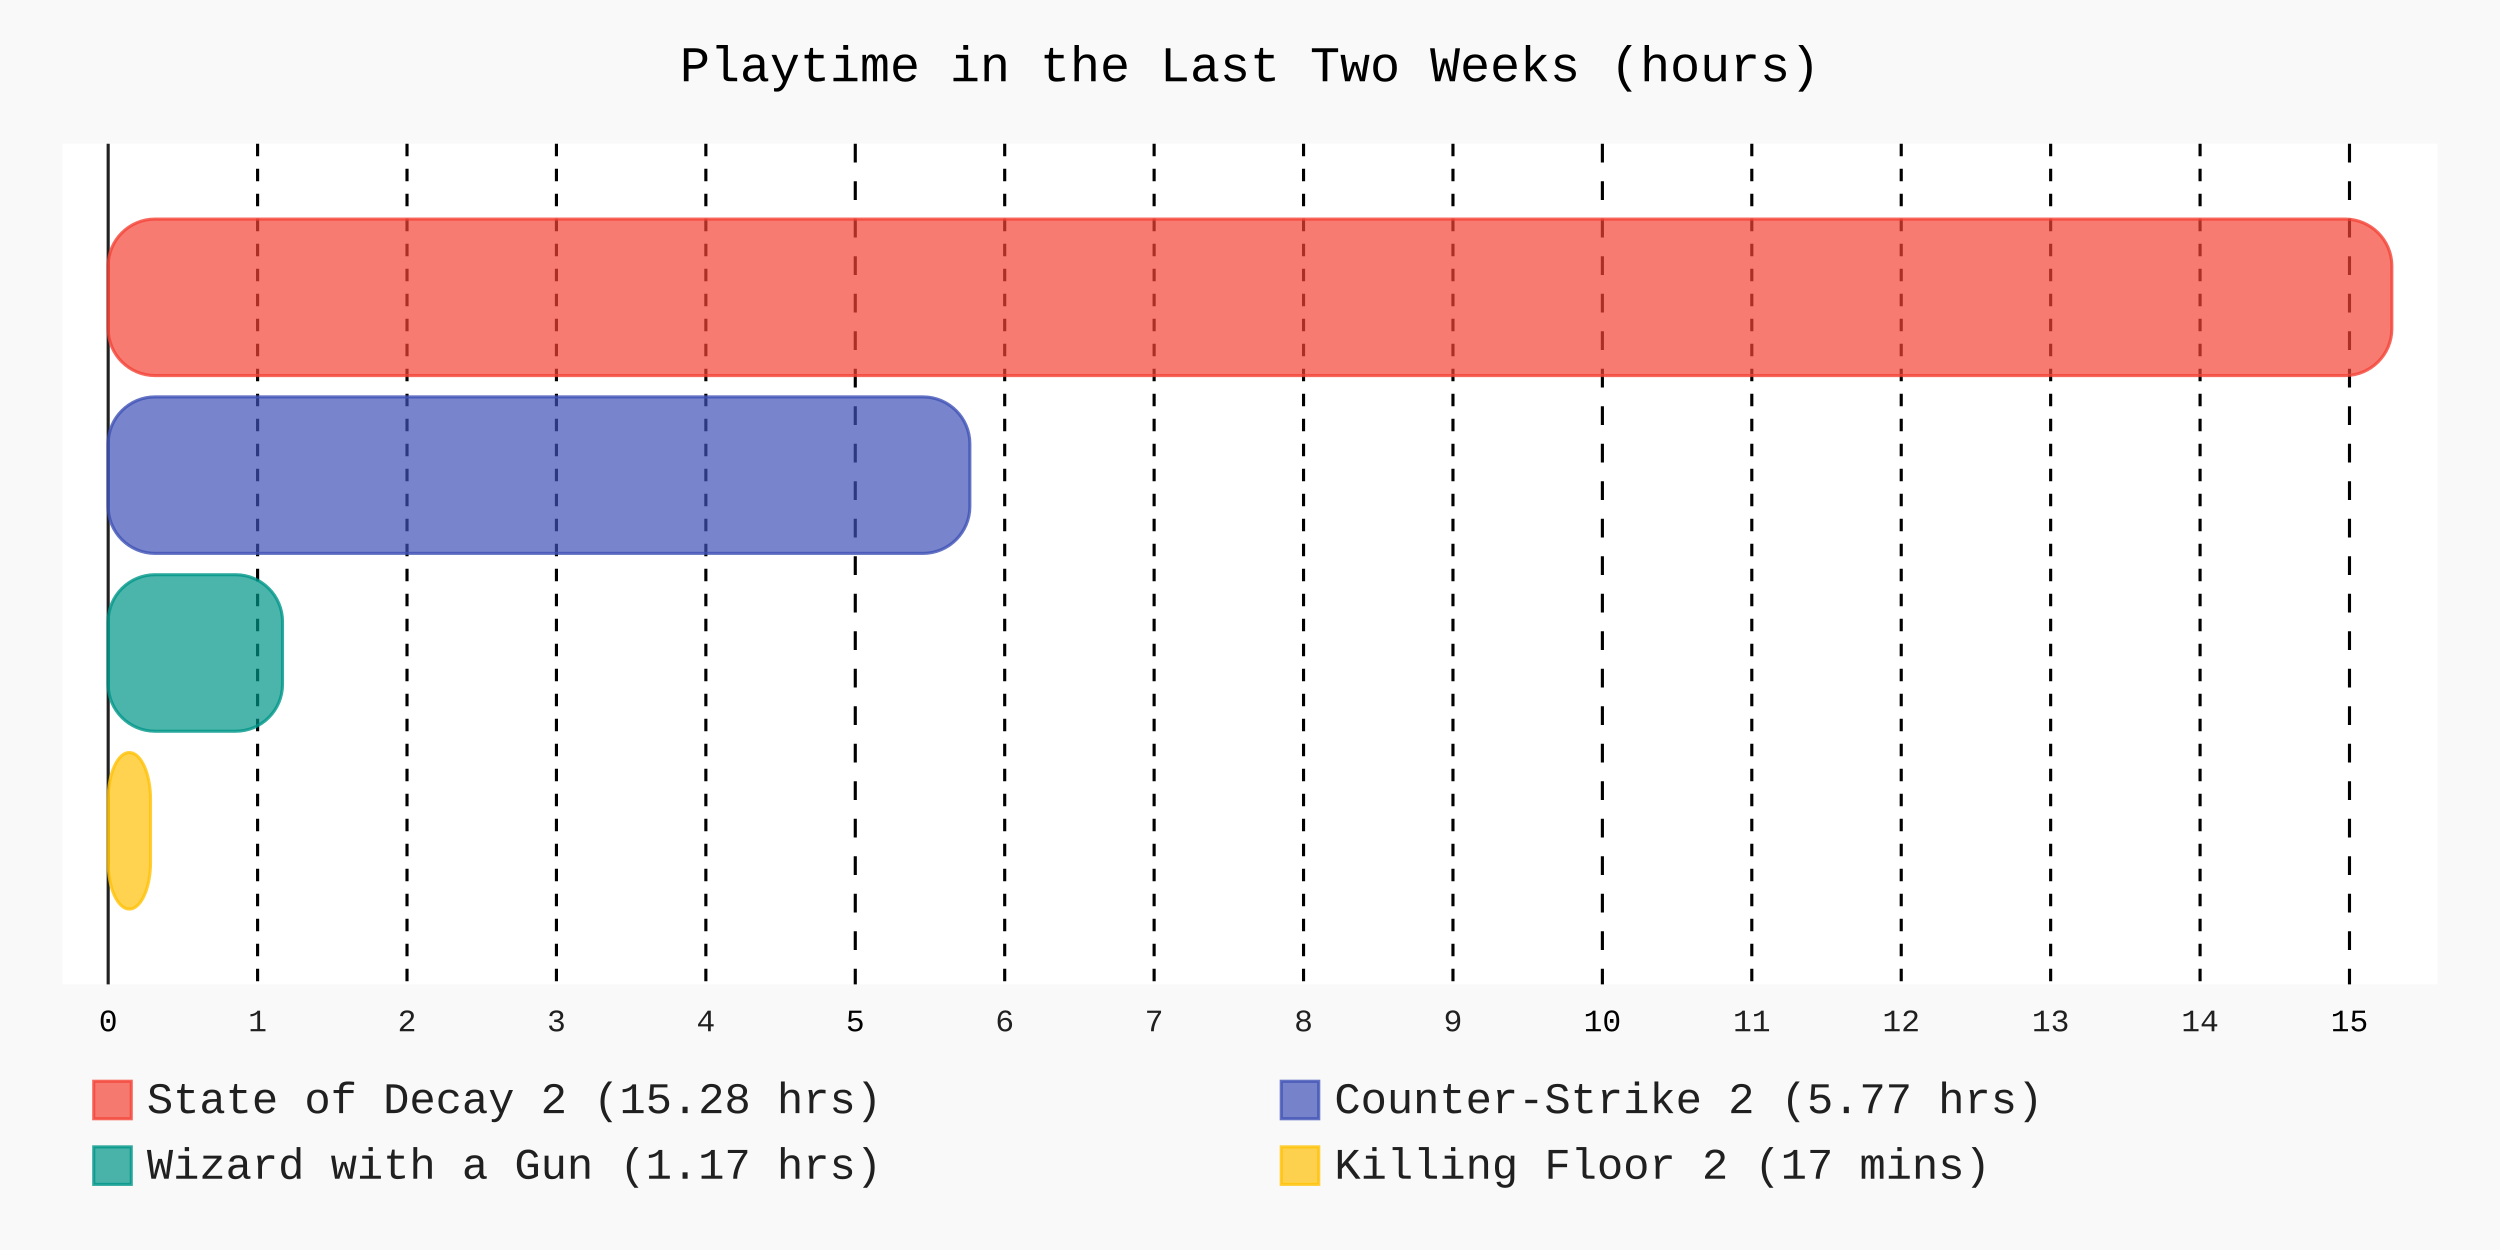
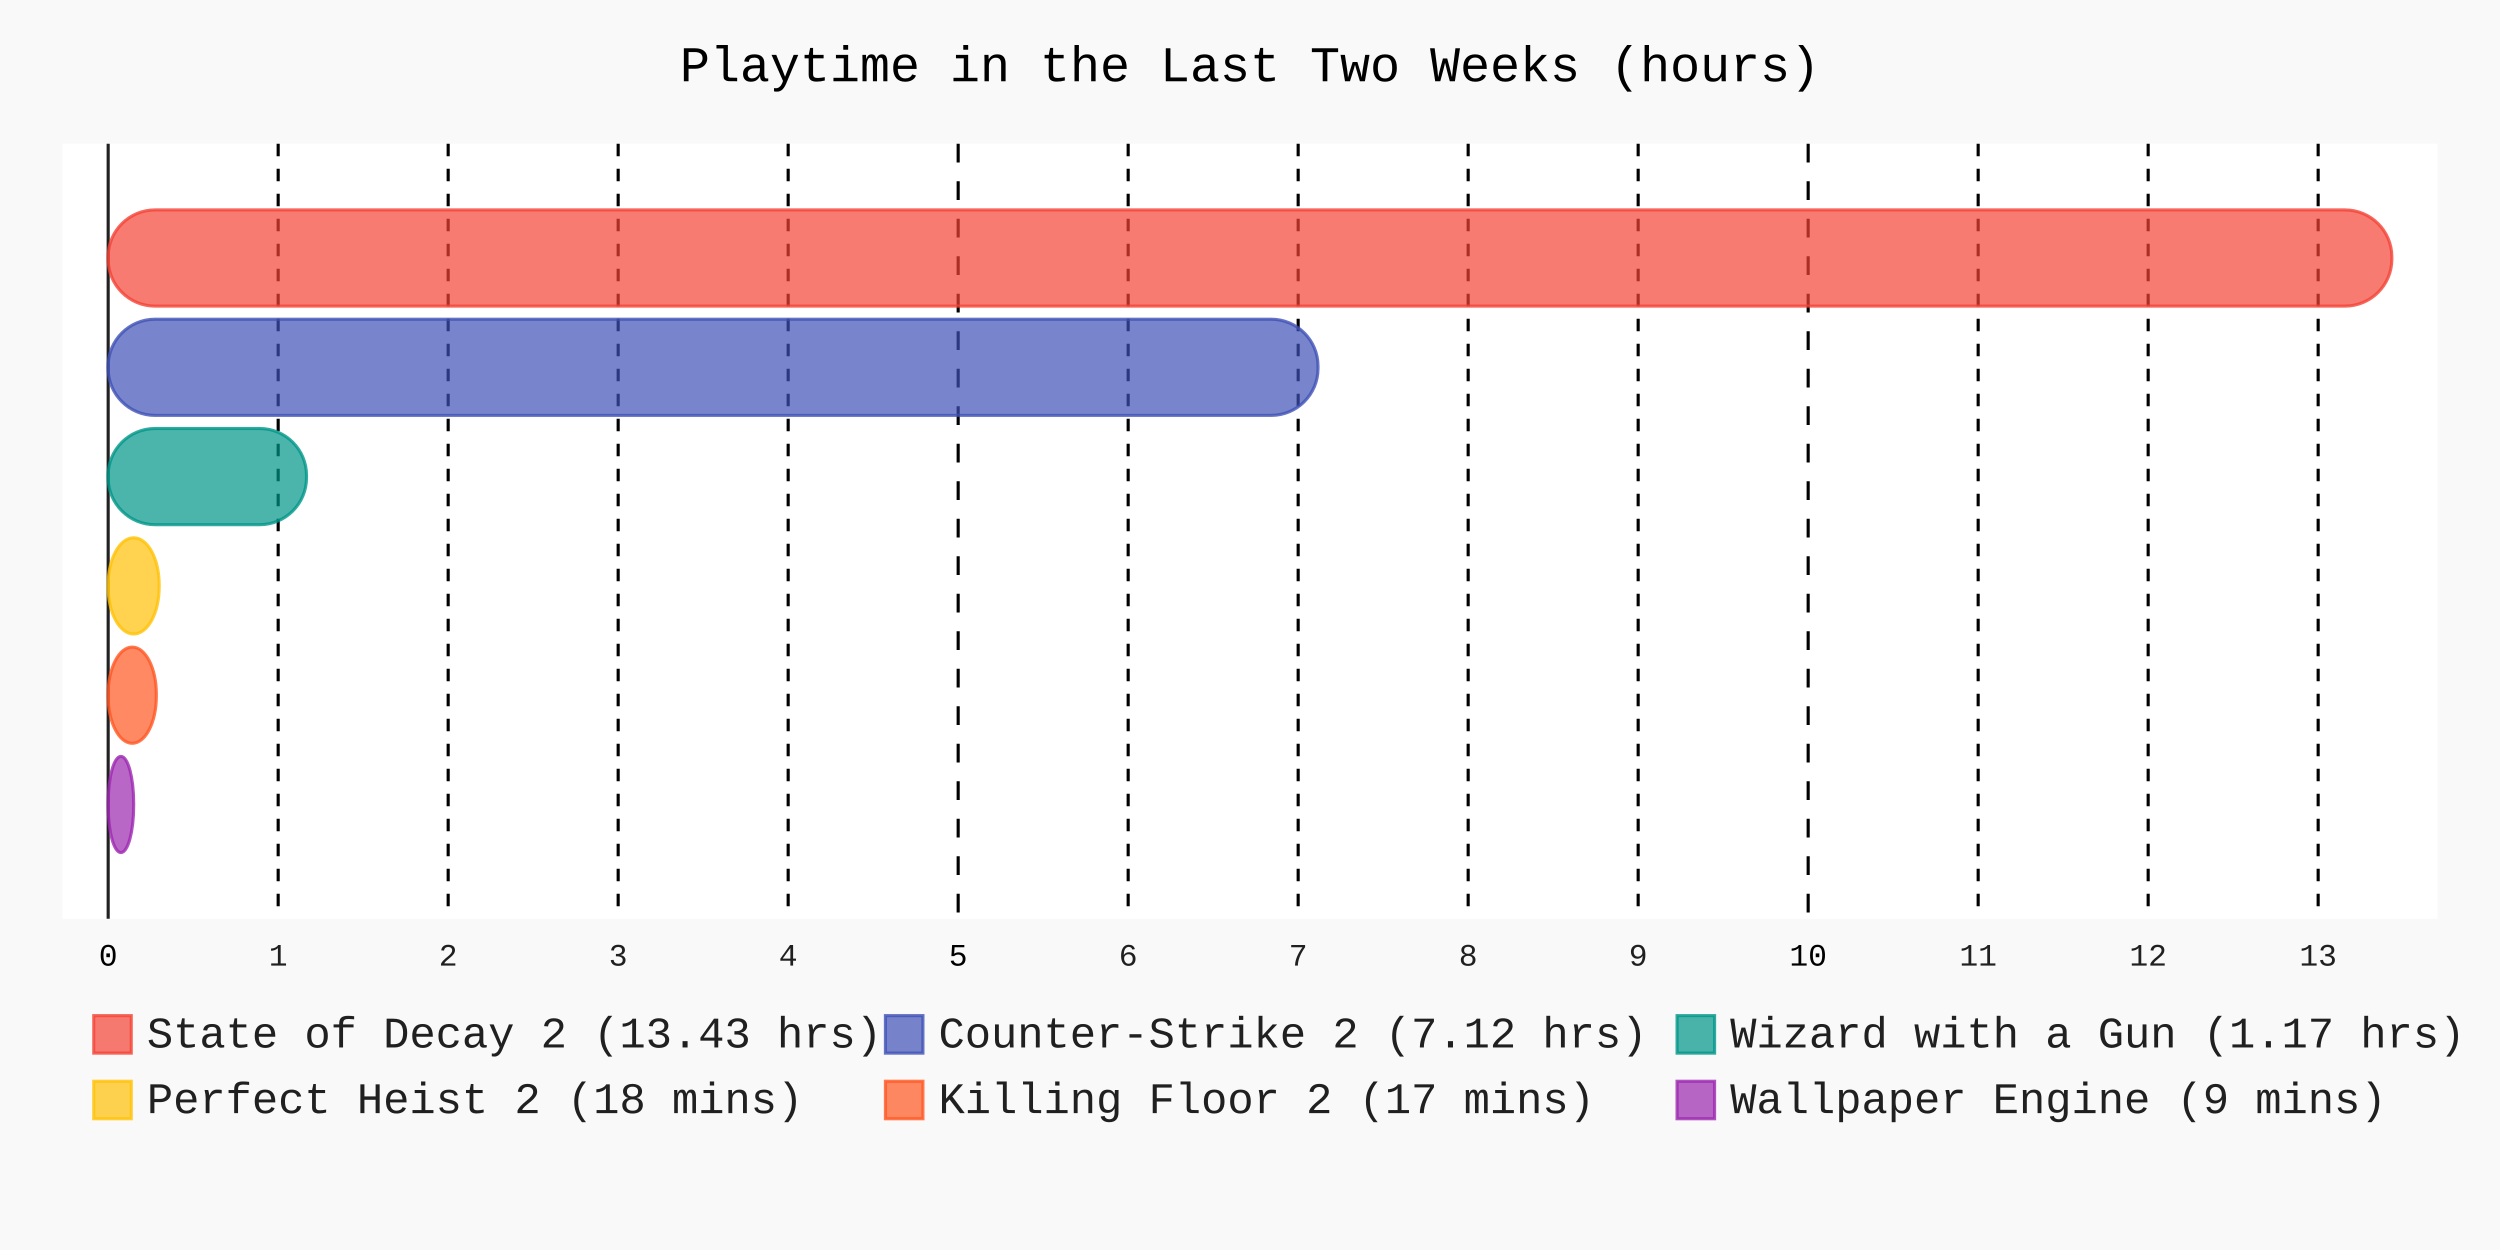
- <svg xmlns="http://www.w3.org/2000/svg" id="chart-69163018-66c4-4686-bd11-3b707e386913" class="pygal-chart" viewBox="0 0 800 400" width="800" height="400">
+ <svg xmlns="http://www.w3.org/2000/svg" id="chart-33a5c308-2483-4b0e-809d-2ca00dc421db" class="pygal-chart" viewBox="0 0 800 400" width="800" height="400">
  <defs>
-     <style type="text/css">#chart-69163018-66c4-4686-bd11-3b707e386913{-webkit-user-select:none;-webkit-font-smoothing:antialiased;font-family:Consolas,"Liberation Mono",Menlo,Courier,monospace}#chart-69163018-66c4-4686-bd11-3b707e386913 .title{font-family:Consolas,"Liberation Mono",Menlo,Courier,monospace;font-size:16px}#chart-69163018-66c4-4686-bd11-3b707e386913 .legends .legend text{font-family:Consolas,"Liberation Mono",Menlo,Courier,monospace;font-size:14px}#chart-69163018-66c4-4686-bd11-3b707e386913 .axis text{font-family:Consolas,"Liberation Mono",Menlo,Courier,monospace;font-size:10px}#chart-69163018-66c4-4686-bd11-3b707e386913 .axis text.major{font-family:Consolas,"Liberation Mono",Menlo,Courier,monospace;font-size:10px}#chart-69163018-66c4-4686-bd11-3b707e386913 .text-overlay text.value{font-family:Consolas,"Liberation Mono",Menlo,Courier,monospace;font-size:16px}#chart-69163018-66c4-4686-bd11-3b707e386913 .text-overlay text.label{font-family:Consolas,"Liberation Mono",Menlo,Courier,monospace;font-size:10px}#chart-69163018-66c4-4686-bd11-3b707e386913 .tooltip{font-family:Consolas,"Liberation Mono",Menlo,Courier,monospace;font-size:14px}#chart-69163018-66c4-4686-bd11-3b707e386913 text.no_data{font-family:Consolas,"Liberation Mono",Menlo,Courier,monospace;font-size:64px}
- #chart-69163018-66c4-4686-bd11-3b707e386913{background-color:rgba(249,249,249,1)}#chart-69163018-66c4-4686-bd11-3b707e386913 path,#chart-69163018-66c4-4686-bd11-3b707e386913 line,#chart-69163018-66c4-4686-bd11-3b707e386913 rect,#chart-69163018-66c4-4686-bd11-3b707e386913 circle{-webkit-transition:150ms;-moz-transition:150ms;transition:150ms}#chart-69163018-66c4-4686-bd11-3b707e386913 .graph &gt; .background{fill:rgba(249,249,249,1)}#chart-69163018-66c4-4686-bd11-3b707e386913 .plot &gt; .background{fill:rgba(255,255,255,1)}#chart-69163018-66c4-4686-bd11-3b707e386913 .graph{fill:rgba(0,0,0,.87)}#chart-69163018-66c4-4686-bd11-3b707e386913 text.no_data{fill:rgba(0,0,0,1)}#chart-69163018-66c4-4686-bd11-3b707e386913 .title{fill:rgba(0,0,0,1)}#chart-69163018-66c4-4686-bd11-3b707e386913 .legends .legend text{fill:rgba(0,0,0,.87)}#chart-69163018-66c4-4686-bd11-3b707e386913 .legends .legend:hover text{fill:rgba(0,0,0,1)}#chart-69163018-66c4-4686-bd11-3b707e386913 .axis .line{stroke:rgba(0,0,0,1)}#chart-69163018-66c4-4686-bd11-3b707e386913 .axis .guide.line{stroke:rgba(0,0,0,.54)}#chart-69163018-66c4-4686-bd11-3b707e386913 .axis .major.line{stroke:rgba(0,0,0,.87)}#chart-69163018-66c4-4686-bd11-3b707e386913 .axis text.major{fill:rgba(0,0,0,1)}#chart-69163018-66c4-4686-bd11-3b707e386913 .axis.y .guides:hover .guide.line,#chart-69163018-66c4-4686-bd11-3b707e386913 .line-graph .axis.x .guides:hover .guide.line,#chart-69163018-66c4-4686-bd11-3b707e386913 .stackedline-graph .axis.x .guides:hover .guide.line,#chart-69163018-66c4-4686-bd11-3b707e386913 .xy-graph .axis.x .guides:hover .guide.line{stroke:rgba(0,0,0,1)}#chart-69163018-66c4-4686-bd11-3b707e386913 .axis .guides:hover text{fill:rgba(0,0,0,1)}#chart-69163018-66c4-4686-bd11-3b707e386913 .reactive{fill-opacity:.7;stroke-opacity:.8;stroke-width:1}#chart-69163018-66c4-4686-bd11-3b707e386913 .ci{stroke:rgba(0,0,0,.87)}#chart-69163018-66c4-4686-bd11-3b707e386913 .reactive.active,#chart-69163018-66c4-4686-bd11-3b707e386913 .active .reactive{fill-opacity:.8;stroke-opacity:.9;stroke-width:4}#chart-69163018-66c4-4686-bd11-3b707e386913 .ci .reactive.active{stroke-width:1.5}#chart-69163018-66c4-4686-bd11-3b707e386913 .series text{fill:rgba(0,0,0,1)}#chart-69163018-66c4-4686-bd11-3b707e386913 .tooltip rect{fill:rgba(255,255,255,1);stroke:rgba(0,0,0,1);-webkit-transition:opacity 150ms;-moz-transition:opacity 150ms;transition:opacity 150ms}#chart-69163018-66c4-4686-bd11-3b707e386913 .tooltip .label{fill:rgba(0,0,0,.87)}#chart-69163018-66c4-4686-bd11-3b707e386913 .tooltip .label{fill:rgba(0,0,0,.87)}#chart-69163018-66c4-4686-bd11-3b707e386913 .tooltip .legend{font-size:.8em;fill:rgba(0,0,0,.54)}#chart-69163018-66c4-4686-bd11-3b707e386913 .tooltip .x_label{font-size:.6em;fill:rgba(0,0,0,1)}#chart-69163018-66c4-4686-bd11-3b707e386913 .tooltip .xlink{font-size:.5em;text-decoration:underline}#chart-69163018-66c4-4686-bd11-3b707e386913 .tooltip .value{font-size:1.5em}#chart-69163018-66c4-4686-bd11-3b707e386913 .bound{font-size:.5em}#chart-69163018-66c4-4686-bd11-3b707e386913 .max-value{font-size:.75em;fill:rgba(0,0,0,.54)}#chart-69163018-66c4-4686-bd11-3b707e386913 .map-element{fill:rgba(255,255,255,1);stroke:rgba(0,0,0,.54) !important}#chart-69163018-66c4-4686-bd11-3b707e386913 .map-element .reactive{fill-opacity:inherit;stroke-opacity:inherit}#chart-69163018-66c4-4686-bd11-3b707e386913 .color-0,#chart-69163018-66c4-4686-bd11-3b707e386913 .color-0 a:visited{stroke:#F44336;fill:#F44336}#chart-69163018-66c4-4686-bd11-3b707e386913 .color-1,#chart-69163018-66c4-4686-bd11-3b707e386913 .color-1 a:visited{stroke:#3F51B5;fill:#3F51B5}#chart-69163018-66c4-4686-bd11-3b707e386913 .color-2,#chart-69163018-66c4-4686-bd11-3b707e386913 .color-2 a:visited{stroke:#009688;fill:#009688}#chart-69163018-66c4-4686-bd11-3b707e386913 .color-3,#chart-69163018-66c4-4686-bd11-3b707e386913 .color-3 a:visited{stroke:#FFC107;fill:#FFC107}#chart-69163018-66c4-4686-bd11-3b707e386913 .text-overlay .color-0 text{fill:black}#chart-69163018-66c4-4686-bd11-3b707e386913 .text-overlay .color-1 text{fill:black}#chart-69163018-66c4-4686-bd11-3b707e386913 .text-overlay .color-2 text{fill:black}#chart-69163018-66c4-4686-bd11-3b707e386913 .text-overlay .color-3 text{fill:black}
- #chart-69163018-66c4-4686-bd11-3b707e386913 text.no_data{text-anchor:middle}#chart-69163018-66c4-4686-bd11-3b707e386913 .guide.line{fill:none}#chart-69163018-66c4-4686-bd11-3b707e386913 .centered{text-anchor:middle}#chart-69163018-66c4-4686-bd11-3b707e386913 .title{text-anchor:middle}#chart-69163018-66c4-4686-bd11-3b707e386913 .legends .legend text{fill-opacity:1}#chart-69163018-66c4-4686-bd11-3b707e386913 .axis.x text{text-anchor:middle}#chart-69163018-66c4-4686-bd11-3b707e386913 .axis.x:not(.web) text[transform]{text-anchor:start}#chart-69163018-66c4-4686-bd11-3b707e386913 .axis.x:not(.web) text[transform].backwards{text-anchor:end}#chart-69163018-66c4-4686-bd11-3b707e386913 .axis.y text{text-anchor:end}#chart-69163018-66c4-4686-bd11-3b707e386913 .axis.y text[transform].backwards{text-anchor:start}#chart-69163018-66c4-4686-bd11-3b707e386913 .axis.y2 text{text-anchor:start}#chart-69163018-66c4-4686-bd11-3b707e386913 .axis.y2 text[transform].backwards{text-anchor:end}#chart-69163018-66c4-4686-bd11-3b707e386913 .axis .guide.line{stroke-dasharray:4,4;stroke:black}#chart-69163018-66c4-4686-bd11-3b707e386913 .axis .major.guide.line{stroke-dasharray:6,6;stroke:black}#chart-69163018-66c4-4686-bd11-3b707e386913 .horizontal .axis.y .guide.line,#chart-69163018-66c4-4686-bd11-3b707e386913 .horizontal .axis.y2 .guide.line,#chart-69163018-66c4-4686-bd11-3b707e386913 .vertical .axis.x .guide.line{opacity:0}#chart-69163018-66c4-4686-bd11-3b707e386913 .horizontal .axis.always_show .guide.line,#chart-69163018-66c4-4686-bd11-3b707e386913 .vertical .axis.always_show .guide.line{opacity:1 !important}#chart-69163018-66c4-4686-bd11-3b707e386913 .axis.y .guides:hover .guide.line,#chart-69163018-66c4-4686-bd11-3b707e386913 .axis.y2 .guides:hover .guide.line,#chart-69163018-66c4-4686-bd11-3b707e386913 .axis.x .guides:hover .guide.line{opacity:1}#chart-69163018-66c4-4686-bd11-3b707e386913 .axis .guides:hover text{opacity:1}#chart-69163018-66c4-4686-bd11-3b707e386913 .nofill{fill:none}#chart-69163018-66c4-4686-bd11-3b707e386913 .subtle-fill{fill-opacity:.2}#chart-69163018-66c4-4686-bd11-3b707e386913 .dot{stroke-width:1px;fill-opacity:1;stroke-opacity:1}#chart-69163018-66c4-4686-bd11-3b707e386913 .dot.active{stroke-width:5px}#chart-69163018-66c4-4686-bd11-3b707e386913 .dot.negative{fill:transparent}#chart-69163018-66c4-4686-bd11-3b707e386913 text,#chart-69163018-66c4-4686-bd11-3b707e386913 tspan{stroke:none !important}#chart-69163018-66c4-4686-bd11-3b707e386913 .series text.active{opacity:1}#chart-69163018-66c4-4686-bd11-3b707e386913 .tooltip rect{fill-opacity:.95;stroke-width:.5}#chart-69163018-66c4-4686-bd11-3b707e386913 .tooltip text{fill-opacity:1}#chart-69163018-66c4-4686-bd11-3b707e386913 .showable{visibility:hidden}#chart-69163018-66c4-4686-bd11-3b707e386913 .showable.shown{visibility:visible}#chart-69163018-66c4-4686-bd11-3b707e386913 .gauge-background{fill:rgba(229,229,229,1);stroke:none}#chart-69163018-66c4-4686-bd11-3b707e386913 .bg-lines{stroke:rgba(249,249,249,1);stroke-width:2px}</style>
+     <style type="text/css">#chart-33a5c308-2483-4b0e-809d-2ca00dc421db{-webkit-user-select:none;-webkit-font-smoothing:antialiased;font-family:Consolas,"Liberation Mono",Menlo,Courier,monospace}#chart-33a5c308-2483-4b0e-809d-2ca00dc421db .title{font-family:Consolas,"Liberation Mono",Menlo,Courier,monospace;font-size:16px}#chart-33a5c308-2483-4b0e-809d-2ca00dc421db .legends .legend text{font-family:Consolas,"Liberation Mono",Menlo,Courier,monospace;font-size:14px}#chart-33a5c308-2483-4b0e-809d-2ca00dc421db .axis text{font-family:Consolas,"Liberation Mono",Menlo,Courier,monospace;font-size:10px}#chart-33a5c308-2483-4b0e-809d-2ca00dc421db .axis text.major{font-family:Consolas,"Liberation Mono",Menlo,Courier,monospace;font-size:10px}#chart-33a5c308-2483-4b0e-809d-2ca00dc421db .text-overlay text.value{font-family:Consolas,"Liberation Mono",Menlo,Courier,monospace;font-size:16px}#chart-33a5c308-2483-4b0e-809d-2ca00dc421db .text-overlay text.label{font-family:Consolas,"Liberation Mono",Menlo,Courier,monospace;font-size:10px}#chart-33a5c308-2483-4b0e-809d-2ca00dc421db .tooltip{font-family:Consolas,"Liberation Mono",Menlo,Courier,monospace;font-size:14px}#chart-33a5c308-2483-4b0e-809d-2ca00dc421db text.no_data{font-family:Consolas,"Liberation Mono",Menlo,Courier,monospace;font-size:64px}
+ #chart-33a5c308-2483-4b0e-809d-2ca00dc421db{background-color:rgba(249,249,249,1)}#chart-33a5c308-2483-4b0e-809d-2ca00dc421db path,#chart-33a5c308-2483-4b0e-809d-2ca00dc421db line,#chart-33a5c308-2483-4b0e-809d-2ca00dc421db rect,#chart-33a5c308-2483-4b0e-809d-2ca00dc421db circle{-webkit-transition:150ms;-moz-transition:150ms;transition:150ms}#chart-33a5c308-2483-4b0e-809d-2ca00dc421db .graph &gt; .background{fill:rgba(249,249,249,1)}#chart-33a5c308-2483-4b0e-809d-2ca00dc421db .plot &gt; .background{fill:rgba(255,255,255,1)}#chart-33a5c308-2483-4b0e-809d-2ca00dc421db .graph{fill:rgba(0,0,0,.87)}#chart-33a5c308-2483-4b0e-809d-2ca00dc421db text.no_data{fill:rgba(0,0,0,1)}#chart-33a5c308-2483-4b0e-809d-2ca00dc421db .title{fill:rgba(0,0,0,1)}#chart-33a5c308-2483-4b0e-809d-2ca00dc421db .legends .legend text{fill:rgba(0,0,0,.87)}#chart-33a5c308-2483-4b0e-809d-2ca00dc421db .legends .legend:hover text{fill:rgba(0,0,0,1)}#chart-33a5c308-2483-4b0e-809d-2ca00dc421db .axis .line{stroke:rgba(0,0,0,1)}#chart-33a5c308-2483-4b0e-809d-2ca00dc421db .axis .guide.line{stroke:rgba(0,0,0,.54)}#chart-33a5c308-2483-4b0e-809d-2ca00dc421db .axis .major.line{stroke:rgba(0,0,0,.87)}#chart-33a5c308-2483-4b0e-809d-2ca00dc421db .axis text.major{fill:rgba(0,0,0,1)}#chart-33a5c308-2483-4b0e-809d-2ca00dc421db .axis.y .guides:hover .guide.line,#chart-33a5c308-2483-4b0e-809d-2ca00dc421db .line-graph .axis.x .guides:hover .guide.line,#chart-33a5c308-2483-4b0e-809d-2ca00dc421db .stackedline-graph .axis.x .guides:hover .guide.line,#chart-33a5c308-2483-4b0e-809d-2ca00dc421db .xy-graph .axis.x .guides:hover .guide.line{stroke:rgba(0,0,0,1)}#chart-33a5c308-2483-4b0e-809d-2ca00dc421db .axis .guides:hover text{fill:rgba(0,0,0,1)}#chart-33a5c308-2483-4b0e-809d-2ca00dc421db .reactive{fill-opacity:.7;stroke-opacity:.8;stroke-width:1}#chart-33a5c308-2483-4b0e-809d-2ca00dc421db .ci{stroke:rgba(0,0,0,.87)}#chart-33a5c308-2483-4b0e-809d-2ca00dc421db .reactive.active,#chart-33a5c308-2483-4b0e-809d-2ca00dc421db .active .reactive{fill-opacity:.8;stroke-opacity:.9;stroke-width:4}#chart-33a5c308-2483-4b0e-809d-2ca00dc421db .ci .reactive.active{stroke-width:1.5}#chart-33a5c308-2483-4b0e-809d-2ca00dc421db .series text{fill:rgba(0,0,0,1)}#chart-33a5c308-2483-4b0e-809d-2ca00dc421db .tooltip rect{fill:rgba(255,255,255,1);stroke:rgba(0,0,0,1);-webkit-transition:opacity 150ms;-moz-transition:opacity 150ms;transition:opacity 150ms}#chart-33a5c308-2483-4b0e-809d-2ca00dc421db .tooltip .label{fill:rgba(0,0,0,.87)}#chart-33a5c308-2483-4b0e-809d-2ca00dc421db .tooltip .label{fill:rgba(0,0,0,.87)}#chart-33a5c308-2483-4b0e-809d-2ca00dc421db .tooltip .legend{font-size:.8em;fill:rgba(0,0,0,.54)}#chart-33a5c308-2483-4b0e-809d-2ca00dc421db .tooltip .x_label{font-size:.6em;fill:rgba(0,0,0,1)}#chart-33a5c308-2483-4b0e-809d-2ca00dc421db .tooltip .xlink{font-size:.5em;text-decoration:underline}#chart-33a5c308-2483-4b0e-809d-2ca00dc421db .tooltip .value{font-size:1.5em}#chart-33a5c308-2483-4b0e-809d-2ca00dc421db .bound{font-size:.5em}#chart-33a5c308-2483-4b0e-809d-2ca00dc421db .max-value{font-size:.75em;fill:rgba(0,0,0,.54)}#chart-33a5c308-2483-4b0e-809d-2ca00dc421db .map-element{fill:rgba(255,255,255,1);stroke:rgba(0,0,0,.54) !important}#chart-33a5c308-2483-4b0e-809d-2ca00dc421db .map-element .reactive{fill-opacity:inherit;stroke-opacity:inherit}#chart-33a5c308-2483-4b0e-809d-2ca00dc421db .color-0,#chart-33a5c308-2483-4b0e-809d-2ca00dc421db .color-0 a:visited{stroke:#F44336;fill:#F44336}#chart-33a5c308-2483-4b0e-809d-2ca00dc421db .color-1,#chart-33a5c308-2483-4b0e-809d-2ca00dc421db .color-1 a:visited{stroke:#3F51B5;fill:#3F51B5}#chart-33a5c308-2483-4b0e-809d-2ca00dc421db .color-2,#chart-33a5c308-2483-4b0e-809d-2ca00dc421db .color-2 a:visited{stroke:#009688;fill:#009688}#chart-33a5c308-2483-4b0e-809d-2ca00dc421db .color-3,#chart-33a5c308-2483-4b0e-809d-2ca00dc421db .color-3 a:visited{stroke:#FFC107;fill:#FFC107}#chart-33a5c308-2483-4b0e-809d-2ca00dc421db .color-4,#chart-33a5c308-2483-4b0e-809d-2ca00dc421db .color-4 a:visited{stroke:#FF5722;fill:#FF5722}#chart-33a5c308-2483-4b0e-809d-2ca00dc421db .color-5,#chart-33a5c308-2483-4b0e-809d-2ca00dc421db .color-5 a:visited{stroke:#9C27B0;fill:#9C27B0}#chart-33a5c308-2483-4b0e-809d-2ca00dc421db .text-overlay .color-0 text{fill:black}#chart-33a5c308-2483-4b0e-809d-2ca00dc421db .text-overlay .color-1 text{fill:black}#chart-33a5c308-2483-4b0e-809d-2ca00dc421db .text-overlay .color-2 text{fill:black}#chart-33a5c308-2483-4b0e-809d-2ca00dc421db .text-overlay .color-3 text{fill:black}#chart-33a5c308-2483-4b0e-809d-2ca00dc421db .text-overlay .color-4 text{fill:black}#chart-33a5c308-2483-4b0e-809d-2ca00dc421db .text-overlay .color-5 text{fill:black}
+ #chart-33a5c308-2483-4b0e-809d-2ca00dc421db text.no_data{text-anchor:middle}#chart-33a5c308-2483-4b0e-809d-2ca00dc421db .guide.line{fill:none}#chart-33a5c308-2483-4b0e-809d-2ca00dc421db .centered{text-anchor:middle}#chart-33a5c308-2483-4b0e-809d-2ca00dc421db .title{text-anchor:middle}#chart-33a5c308-2483-4b0e-809d-2ca00dc421db .legends .legend text{fill-opacity:1}#chart-33a5c308-2483-4b0e-809d-2ca00dc421db .axis.x text{text-anchor:middle}#chart-33a5c308-2483-4b0e-809d-2ca00dc421db .axis.x:not(.web) text[transform]{text-anchor:start}#chart-33a5c308-2483-4b0e-809d-2ca00dc421db .axis.x:not(.web) text[transform].backwards{text-anchor:end}#chart-33a5c308-2483-4b0e-809d-2ca00dc421db .axis.y text{text-anchor:end}#chart-33a5c308-2483-4b0e-809d-2ca00dc421db .axis.y text[transform].backwards{text-anchor:start}#chart-33a5c308-2483-4b0e-809d-2ca00dc421db .axis.y2 text{text-anchor:start}#chart-33a5c308-2483-4b0e-809d-2ca00dc421db .axis.y2 text[transform].backwards{text-anchor:end}#chart-33a5c308-2483-4b0e-809d-2ca00dc421db .axis .guide.line{stroke-dasharray:4,4;stroke:black}#chart-33a5c308-2483-4b0e-809d-2ca00dc421db .axis .major.guide.line{stroke-dasharray:6,6;stroke:black}#chart-33a5c308-2483-4b0e-809d-2ca00dc421db .horizontal .axis.y .guide.line,#chart-33a5c308-2483-4b0e-809d-2ca00dc421db .horizontal .axis.y2 .guide.line,#chart-33a5c308-2483-4b0e-809d-2ca00dc421db .vertical .axis.x .guide.line{opacity:0}#chart-33a5c308-2483-4b0e-809d-2ca00dc421db .horizontal .axis.always_show .guide.line,#chart-33a5c308-2483-4b0e-809d-2ca00dc421db .vertical .axis.always_show .guide.line{opacity:1 !important}#chart-33a5c308-2483-4b0e-809d-2ca00dc421db .axis.y .guides:hover .guide.line,#chart-33a5c308-2483-4b0e-809d-2ca00dc421db .axis.y2 .guides:hover .guide.line,#chart-33a5c308-2483-4b0e-809d-2ca00dc421db .axis.x .guides:hover .guide.line{opacity:1}#chart-33a5c308-2483-4b0e-809d-2ca00dc421db .axis .guides:hover text{opacity:1}#chart-33a5c308-2483-4b0e-809d-2ca00dc421db .nofill{fill:none}#chart-33a5c308-2483-4b0e-809d-2ca00dc421db .subtle-fill{fill-opacity:.2}#chart-33a5c308-2483-4b0e-809d-2ca00dc421db .dot{stroke-width:1px;fill-opacity:1;stroke-opacity:1}#chart-33a5c308-2483-4b0e-809d-2ca00dc421db .dot.active{stroke-width:5px}#chart-33a5c308-2483-4b0e-809d-2ca00dc421db .dot.negative{fill:transparent}#chart-33a5c308-2483-4b0e-809d-2ca00dc421db text,#chart-33a5c308-2483-4b0e-809d-2ca00dc421db tspan{stroke:none !important}#chart-33a5c308-2483-4b0e-809d-2ca00dc421db .series text.active{opacity:1}#chart-33a5c308-2483-4b0e-809d-2ca00dc421db .tooltip rect{fill-opacity:.95;stroke-width:.5}#chart-33a5c308-2483-4b0e-809d-2ca00dc421db .tooltip text{fill-opacity:1}#chart-33a5c308-2483-4b0e-809d-2ca00dc421db .showable{visibility:hidden}#chart-33a5c308-2483-4b0e-809d-2ca00dc421db .showable.shown{visibility:visible}#chart-33a5c308-2483-4b0e-809d-2ca00dc421db .gauge-background{fill:rgba(229,229,229,1);stroke:none}#chart-33a5c308-2483-4b0e-809d-2ca00dc421db .bg-lines{stroke:rgba(249,249,249,1);stroke-width:2px}</style>
  </defs>
  <g class="graph horizontalbar-graph horizontal">
    <rect x="0" y="0" width="800" height="400" class="background" />
    <g transform="translate(20, 46)" class="plot">
-       <rect x="0" y="0" width="760" height="269.0" class="background" />
+       <rect x="0" y="0" width="760" height="248.0" class="background" />
      <g class="axis x always_show">
        <g class="guides">
-           <path d="M14.615 0 v269" class="axis major line" />
-           <text x="14.615" y="284.0" class="major">0</text>
+           <path d="M14.615 0 v248" class="axis major line" />
+           <text x="14.615" y="263.0" class="major">0</text>
        </g>
        <g class="guides">
-           <path d="M62.43 0 v269" class="guide line" />
-           <text x="62.43" y="284.0" class="">1</text>
+           <path d="M69.015 0 v248" class="guide line" />
+           <text x="69.015" y="263.0" class="">1</text>
        </g>
        <g class="guides">
-           <path d="M110.245 0 v269" class="guide line" />
-           <text x="110.245" y="284.0" class="">2</text>
+           <path d="M123.415 0 v248" class="guide line" />
+           <text x="123.415" y="263.0" class="">2</text>
        </g>
        <g class="guides">
-           <path d="M158.06 0 v269" class="guide line" />
-           <text x="158.06" y="284.0" class="">3</text>
+           <path d="M177.814 0 v248" class="guide line" />
+           <text x="177.814" y="263.0" class="">3</text>
        </g>
        <g class="guides">
-           <path d="M205.875 0 v269" class="guide line" />
-           <text x="205.875" y="284.0" class="">4</text>
+           <path d="M232.214 0 v248" class="guide line" />
+           <text x="232.214" y="263.0" class="">4</text>
        </g>
        <g class="guides">
-           <path d="M253.689 0 v269" class="major guide line" />
-           <text x="253.689" y="284.0" class="major">5</text>
+           <path d="M286.614 0 v248" class="major guide line" />
+           <text x="286.614" y="263.0" class="major">5</text>
        </g>
        <g class="guides">
-           <path d="M301.504 0 v269" class="guide line" />
-           <text x="301.504" y="284.0" class="">6</text>
+           <path d="M341.014 0 v248" class="guide line" />
+           <text x="341.014" y="263.0" class="">6</text>
        </g>
        <g class="guides">
-           <path d="M349.319 0 v269" class="guide line" />
-           <text x="349.319" y="284.0" class="">7</text>
+           <path d="M395.413 0 v248" class="guide line" />
+           <text x="395.413" y="263.0" class="">7</text>
        </g>
        <g class="guides">
-           <path d="M397.134 0 v269" class="guide line" />
-           <text x="397.134" y="284.0" class="">8</text>
+           <path d="M449.813 0 v248" class="guide line" />
+           <text x="449.813" y="263.0" class="">8</text>
        </g>
        <g class="guides">
-           <path d="M444.948 0 v269" class="guide line" />
-           <text x="444.948" y="284.0" class="">9</text>
+           <path d="M504.213 0 v248" class="guide line" />
+           <text x="504.213" y="263.0" class="">9</text>
        </g>
        <g class="guides">
-           <path d="M492.763 0 v269" class="major guide line" />
-           <text x="492.763" y="284.0" class="major">10</text>
+           <path d="M558.612 0 v248" class="major guide line" />
+           <text x="558.612" y="263.0" class="major">10</text>
        </g>
        <g class="guides">
-           <path d="M540.578 0 v269" class="guide line" />
-           <text x="540.578" y="284.0" class="">11</text>
+           <path d="M613.012 0 v248" class="guide line" />
+           <text x="613.012" y="263.0" class="">11</text>
        </g>
        <g class="guides">
-           <path d="M588.393 0 v269" class="guide line" />
-           <text x="588.393" y="284.0" class="">12</text>
+           <path d="M667.412 0 v248" class="guide line" />
+           <text x="667.412" y="263.0" class="">12</text>
        </g>
        <g class="guides">
-           <path d="M636.208 0 v269" class="guide line" />
-           <text x="636.208" y="284.0" class="">13</text>
+           <path d="M721.811 0 v248" class="guide line" />
+           <text x="721.811" y="263.0" class="">13</text>
        </g>
-         <g class="guides">
-           <path d="M684.022 0 v269" class="guide line" />
-           <text x="684.022" y="284.0" class="">14</text>
+       </g>
+       <g class="series serie-5 color-5">
+         <g class="bars">
+           <g class="bar">
+             <rect x="14.615" y="196.047" rx="15" ry="15" width="8.16" height="30.777" class="rect reactive tooltip-trigger" />
+           </g>
        </g>
-         <g class="guides">
-           <path d="M731.837 0 v269" class="major guide line" />
-           <text x="731.837" y="284.0" class="major">15</text>
+       </g>
+       <g class="series serie-4 color-4">
+         <g class="bars">
+           <g class="bar">
+             <rect x="14.615" y="161.073" rx="15" ry="15" width="15.413" height="30.777" class="rect reactive tooltip-trigger" />
+           </g>
        </g>
      </g>
      <g class="series serie-3 color-3">
        <g class="bars">
          <g class="bar">
-             <rect x="14.615" y="194.818" rx="15" ry="15" width="13.548" height="50.075" class="rect reactive tooltip-trigger" />
+             <rect x="14.615" y="126.098" rx="15" ry="15" width="16.32" height="30.777" class="rect reactive tooltip-trigger" />
          </g>
        </g>
      </g>
      <g class="series serie-2 color-2">
        <g class="bars">
          <g class="bar">
-             <rect x="14.615" y="137.914" rx="15" ry="15" width="55.784" height="50.075" class="rect reactive tooltip-trigger" />
+             <rect x="14.615" y="91.124" rx="15" ry="15" width="63.466" height="30.777" class="rect reactive tooltip-trigger" />
          </g>
        </g>
      </g>
      <g class="series serie-1 color-1">
        <g class="bars">
          <g class="bar">
-             <rect x="14.615" y="81.01" rx="15" ry="15" width="275.732" height="50.075" class="rect reactive tooltip-trigger" />
+             <rect x="14.615" y="56.15" rx="15" ry="15" width="387.144" height="30.777" class="rect reactive tooltip-trigger" />
          </g>
        </g>
      </g>
      <g class="series serie-0 color-0">
        <g class="bars">
          <g class="bar">
-             <rect x="14.615" y="24.107" rx="15" ry="15" width="730.769" height="50.075" class="rect reactive tooltip-trigger" />
+             <rect x="14.615" y="21.175" rx="15" ry="15" width="730.769" height="30.777" class="rect reactive tooltip-trigger" />
          </g>
        </g>
      </g>
    </g>
    <g class="titles">
      <text x="400.0" y="26" class="title plot_title">Playtime in the Last Two Weeks (hours)</text>
    </g>
    <g transform="translate(20, 46)" class="plot overlay">
+       <g class="series serie-5 color-5" />
+       <g class="series serie-4 color-4" />
      <g class="series serie-3 color-3" />
      <g class="series serie-2 color-2" />
      <g class="series serie-1 color-1" />
      <g class="series serie-0 color-0" />
    </g>
    <g transform="translate(20, 46)" class="plot text-overlay">
+       <g class="series serie-5 color-5" />
+       <g class="series serie-4 color-4" />
      <g class="series serie-3 color-3" />
      <g class="series serie-2 color-2" />
      <g class="series serie-1 color-1" />
      <g class="series serie-0 color-0" />
    </g>
    <g transform="translate(20, 46)" class="plot tooltip-overlay">
      <g transform="translate(0 0)" style="opacity: 0" class="tooltip">
        <rect rx="0" ry="0" width="0" height="0" class="tooltip-box" />
        <g class="text" />
      </g>
    </g>
-     <g transform="translate(30, 345)" class="legends">
+     <g transform="translate(30, 324)" class="legends">
      <g id="activate-serie-0" class="legend reactive activate-serie">
        <rect x="0.0" y="1.0" width="12" height="12" class="color-0 reactive" />
-         <text x="17.0" y="11.2">State of Decay 2 (15.28 hrs)</text>
+         <text x="17.0" y="11.2">State of Decay 2 (13.43 hrs)</text>
      </g>
      <g id="activate-serie-1" class="legend reactive activate-serie">
-         <rect x="380.0" y="1.0" width="12" height="12" class="color-1 reactive" />
-         <text x="397.0" y="11.2">Counter-Strike 2 (5.77 hrs)</text>
+         <rect x="253.333" y="1.0" width="12" height="12" class="color-1 reactive" />
+         <text x="270.333" y="11.2">Counter-Strike 2 (7.12 hrs)</text>
      </g>
      <g id="activate-serie-2" class="legend reactive activate-serie">
-         <rect x="0.0" y="22.0" width="12" height="12" class="color-2 reactive" />
-         <text x="17.0" y="32.2">Wizard with a Gun (1.17 hrs)</text>
+         <rect x="506.667" y="1.0" width="12" height="12" class="color-2 reactive" />
+         <text x="523.667" y="11.2">Wizard with a Gun (1.17 hrs)</text>
      </g>
      <g id="activate-serie-3" class="legend reactive activate-serie">
-         <rect x="380.0" y="22.0" width="12" height="12" class="color-3 reactive" />
-         <text x="397.0" y="32.2">Killing Floor 2 (17 mins)</text>
+         <rect x="0.0" y="22.0" width="12" height="12" class="color-3 reactive" />
+         <text x="17.0" y="32.2">Perfect Heist 2 (18 mins)</text>
+       </g>
+       <g id="activate-serie-4" class="legend reactive activate-serie">
+         <rect x="253.333" y="22.0" width="12" height="12" class="color-4 reactive" />
+         <text x="270.333" y="32.2">Killing Floor 2 (17 mins)</text>
+       </g>
+       <g id="activate-serie-5" class="legend reactive activate-serie">
+         <rect x="506.667" y="22.0" width="12" height="12" class="color-5 reactive" />
+         <text x="523.667" y="32.2">Wallpaper Engine (9 mins)</text>
      </g>
    </g>
  </g>
</svg>
